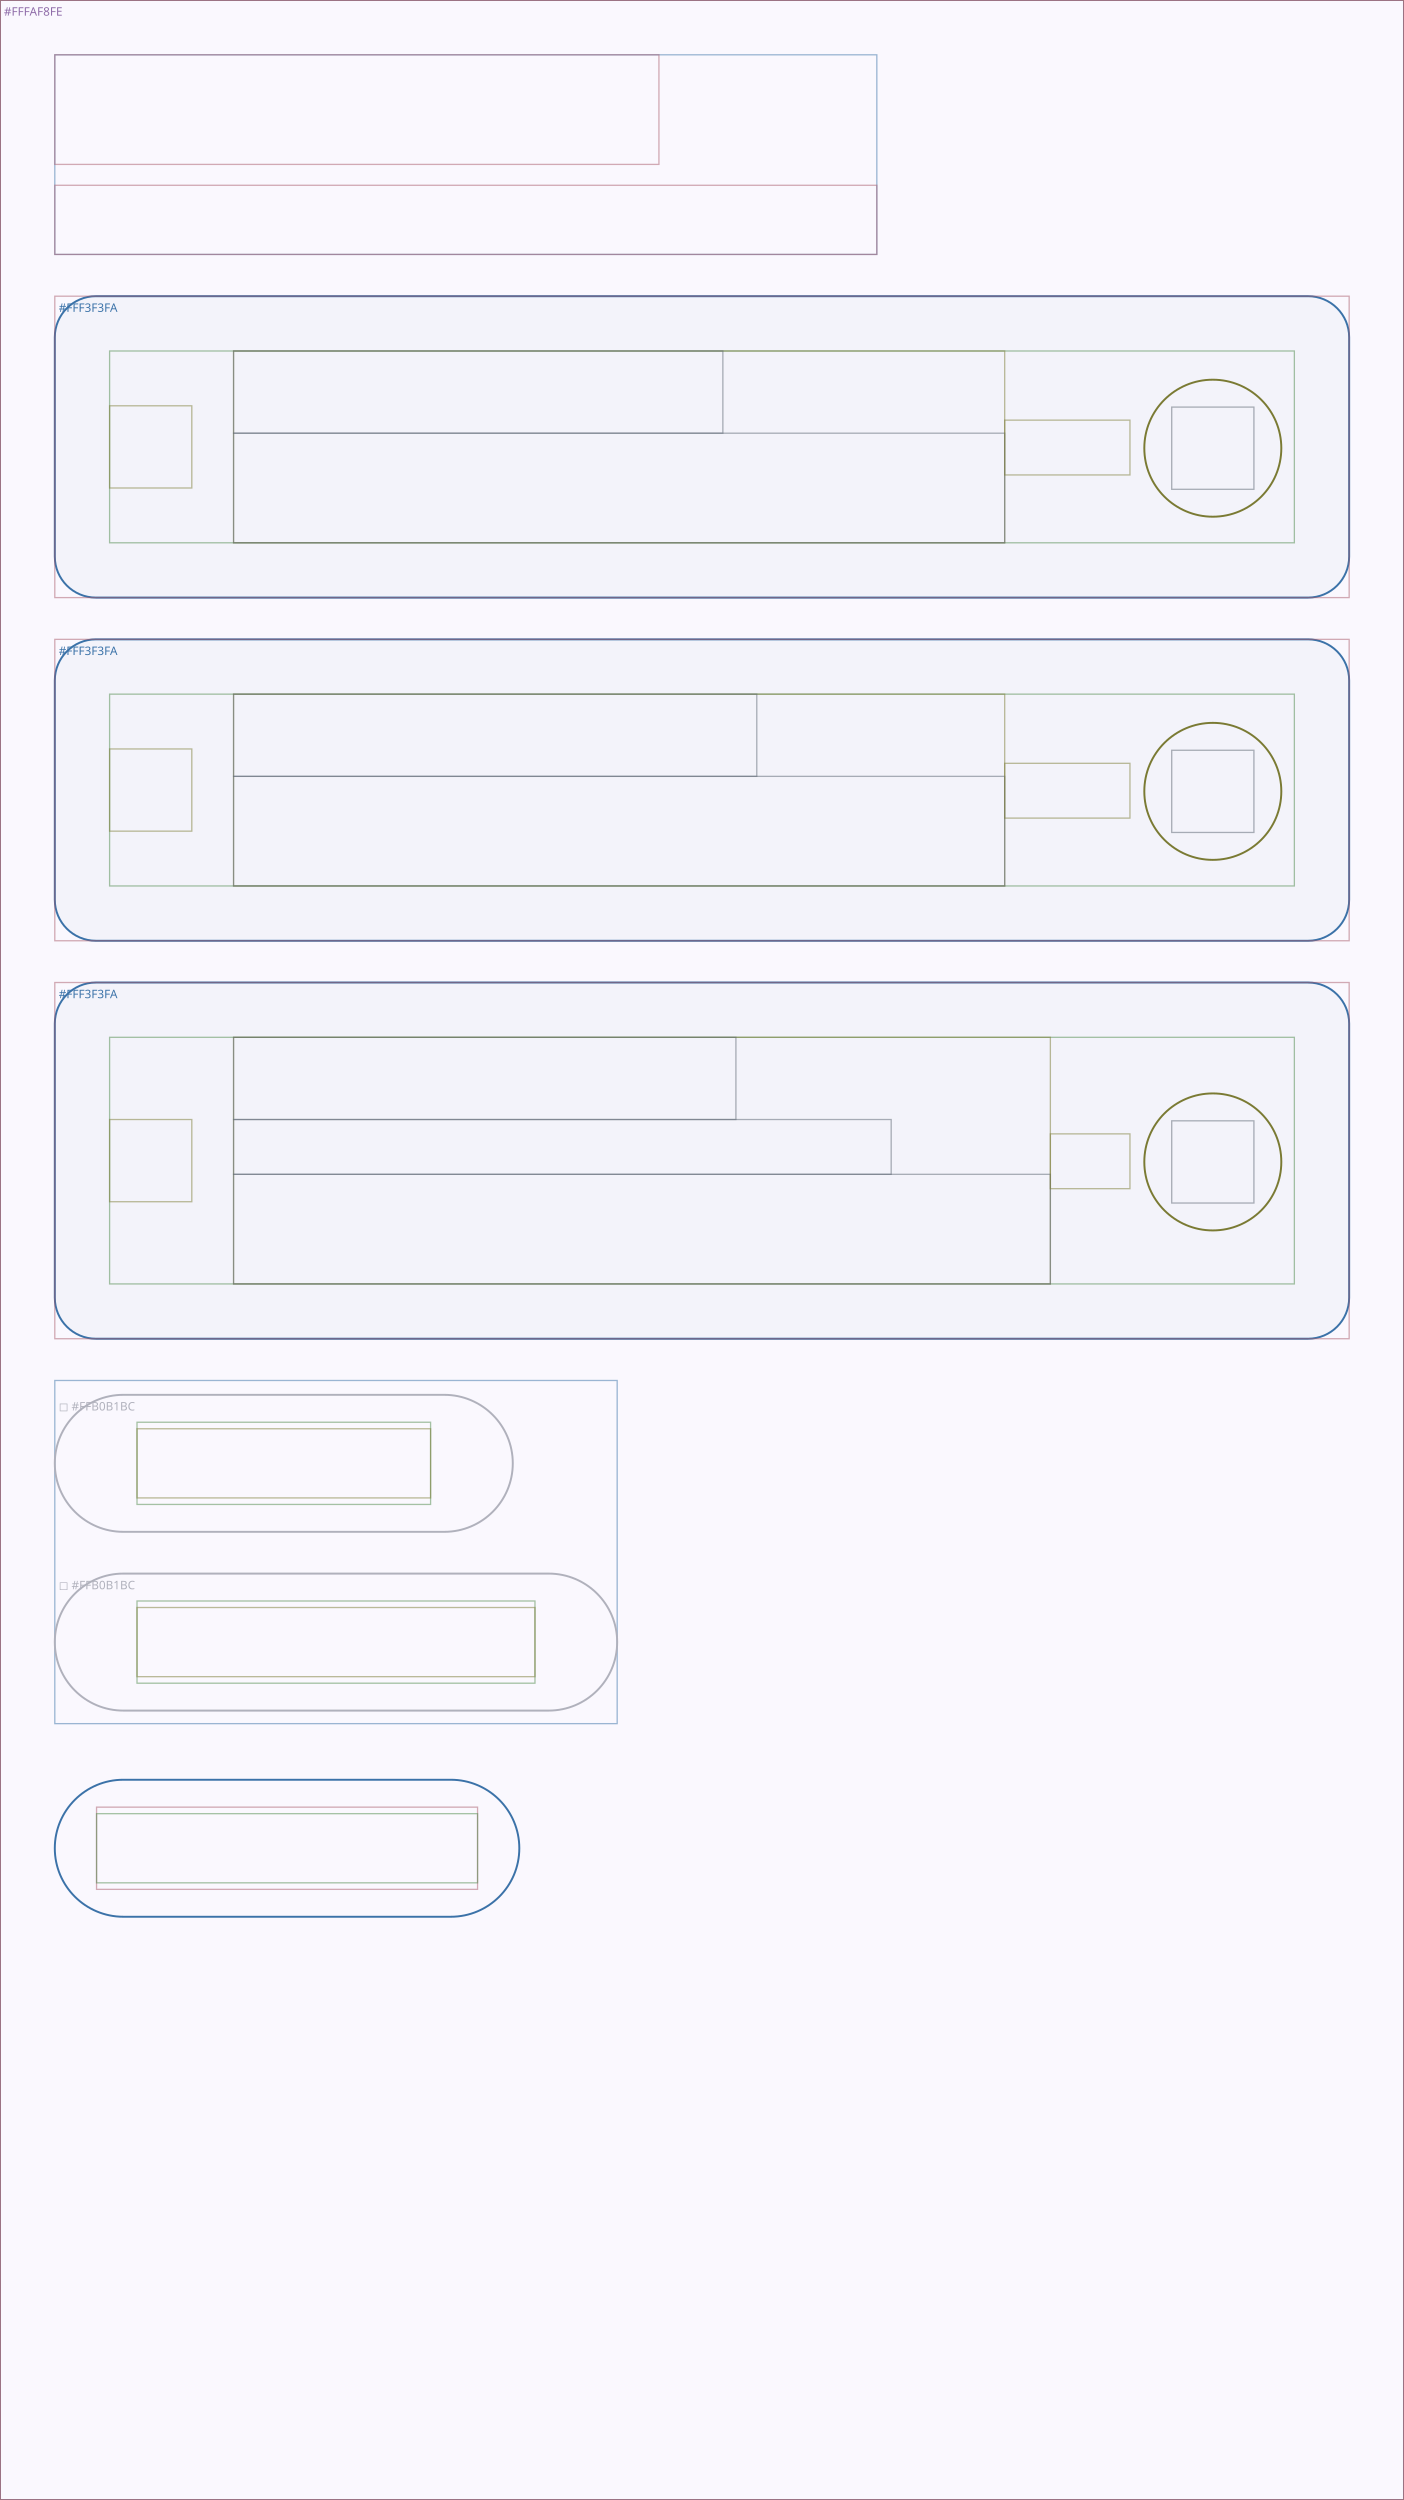
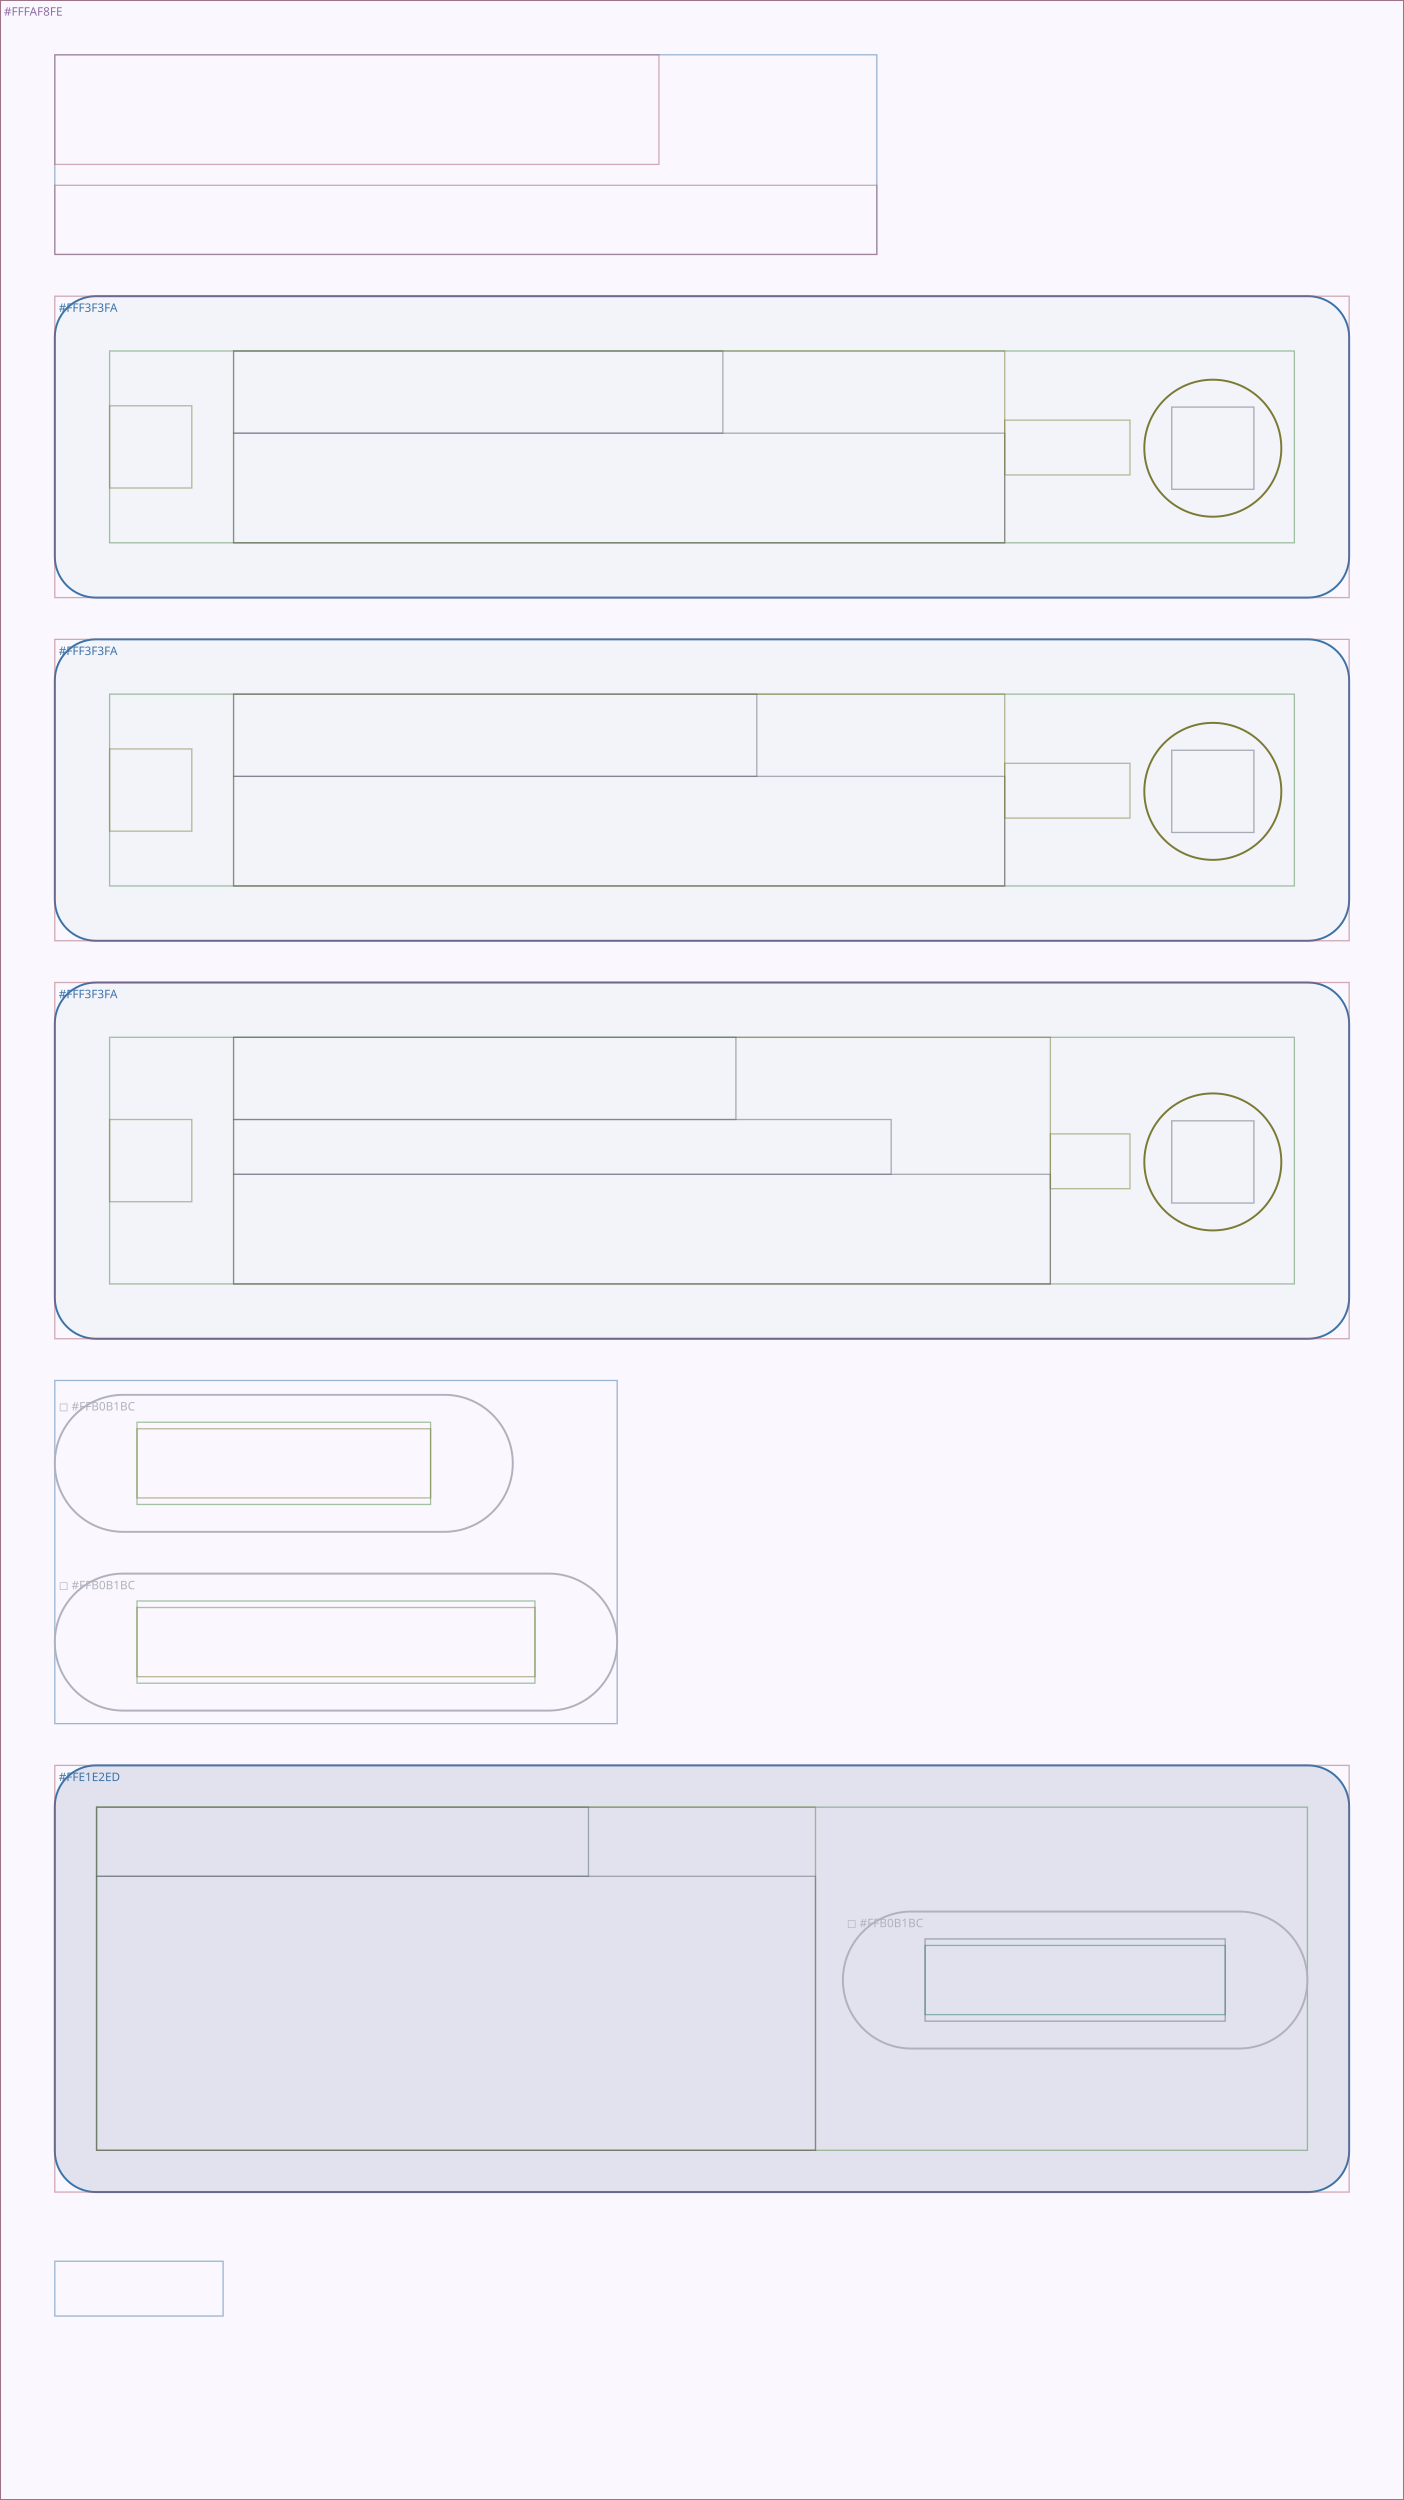
<svg xmlns="http://www.w3.org/2000/svg" viewBox="0 0 1076 1916" width="1076" height="1916" role="img" aria-label="composeApp/PlayStorePhoneManage layout wireframe">
  <rect width="1076" height="1916" fill="#ffffff" />
  <g>
    <rect x="0" y="0" width="1076" height="1916" fill="none" fill-opacity="0" stroke="#5B6470" stroke-width="1" stroke-opacity="0.5" />
  </g>
  <g>
    <rect x="0" y="0" width="1076" height="1916" fill="none" fill-opacity="0" stroke="#2E7D6B" stroke-width="1" stroke-opacity="0.5" />
  </g>
  <g>
    <rect x="0" y="0" width="1076" height="1916" fill="#FAF8FE" fill-opacity="1" stroke="#8E6BA8" stroke-width="1.5" stroke-opacity="1" />
    <text x="3" y="12" font-family="system-ui, sans-serif" font-size="9" fill="#8E6BA8">#FFFAF8FE</text>
  </g>
  <g>
    <rect x="0" y="0" width="1076" height="1916" fill="none" fill-opacity="0" stroke="#B0813B" stroke-width="1" stroke-opacity="0.5" />
  </g>
  <g>
    <rect x="42" y="42" width="630" height="153" fill="none" fill-opacity="0" stroke="#3B72A8" stroke-width="1" stroke-opacity="0.5" />
  </g>
  <g>
    <rect x="42" y="42" width="463" height="84" fill="none" fill-opacity="0" stroke="#A85B6B" stroke-width="1" stroke-opacity="0.5" />
  </g>
  <g>
    <rect x="42" y="142" width="630" height="53" fill="none" fill-opacity="0" stroke="#A85B6B" stroke-width="1" stroke-opacity="0.5" />
  </g>
  <g>
    <path d="M73.5,227 H1002.5 A31.5,31.5 0 0 1 1034,258.5 V426.5 A31.5,31.5 0 0 1 1002.5,458 H73.5 A31.5,31.5 0 0 1 42,426.5 V258.5 A31.5,31.5 0 0 1 73.5,227 Z" fill="#F3F3FA" fill-opacity="1" stroke="#3B72A8" stroke-width="1.5" stroke-opacity="1" />
    <text x="45" y="239" font-family="system-ui, sans-serif" font-size="9" fill="#3B72A8">#FFF3F3FA</text>
  </g>
  <g>
    <rect x="42" y="227" width="992" height="231" fill="none" fill-opacity="0" stroke="#A85B6B" stroke-width="1" stroke-opacity="0.5" />
  </g>
  <g>
    <rect x="84" y="269" width="908" height="147" fill="none" fill-opacity="0" stroke="#4F8A4A" stroke-width="1" stroke-opacity="0.5" />
  </g>
  <g>
    <rect x="84" y="311" width="63" height="63" fill="none" fill-opacity="0" stroke="#7A7A33" stroke-width="1" stroke-opacity="0.5" />
  </g>
  <g>
    <rect x="179" y="269" width="591" height="147" fill="none" fill-opacity="0" stroke="#7A7A33" stroke-width="1" stroke-opacity="0.5" />
  </g>
  <g>
    <rect x="179" y="269" width="375" height="63" fill="none" fill-opacity="0" stroke="#5B6470" stroke-width="1" stroke-opacity="0.5" />
  </g>
  <g>
    <rect x="179" y="332" width="591" height="84" fill="none" fill-opacity="0" stroke="#5B6470" stroke-width="1" stroke-opacity="0.5" />
  </g>
  <g>
    <rect x="770" y="322" width="96" height="42" fill="none" fill-opacity="0" stroke="#7A7A33" stroke-width="1" stroke-opacity="0.5" />
  </g>
  <g>
    <path d="M929.5,291 H929.5 A52.5,52.5 0 0 1 982,343.5 V343.5 A52.5,52.5 0 0 1 929.5,396 H929.5 A52.5,52.5 0 0 1 877,343.5 V343.5 A52.5,52.5 0 0 1 929.5,291 Z" fill="none" fill-opacity="0" stroke="#7A7A33" stroke-width="1.5" stroke-opacity="1" />
  </g>
  <g>
    <rect x="898" y="312" width="63" height="63" fill="none" fill-opacity="0" stroke="#5B6470" stroke-width="1" stroke-opacity="0.5" />
  </g>
  <g>
    <path d="M73.5,490 H1002.5 A31.5,31.5 0 0 1 1034,521.5 V689.5 A31.5,31.5 0 0 1 1002.5,721 H73.5 A31.5,31.5 0 0 1 42,689.5 V521.5 A31.5,31.5 0 0 1 73.5,490 Z" fill="#F3F3FA" fill-opacity="1" stroke="#3B72A8" stroke-width="1.5" stroke-opacity="1" />
    <text x="45" y="502" font-family="system-ui, sans-serif" font-size="9" fill="#3B72A8">#FFF3F3FA</text>
  </g>
  <g>
    <rect x="42" y="490" width="992" height="231" fill="none" fill-opacity="0" stroke="#A85B6B" stroke-width="1" stroke-opacity="0.5" />
  </g>
  <g>
    <rect x="84" y="532" width="908" height="147" fill="none" fill-opacity="0" stroke="#4F8A4A" stroke-width="1" stroke-opacity="0.5" />
  </g>
  <g>
    <rect x="84" y="574" width="63" height="63" fill="none" fill-opacity="0" stroke="#7A7A33" stroke-width="1" stroke-opacity="0.5" />
  </g>
  <g>
    <rect x="179" y="532" width="591" height="147" fill="none" fill-opacity="0" stroke="#7A7A33" stroke-width="1" stroke-opacity="0.5" />
  </g>
  <g>
    <rect x="179" y="532" width="401" height="63" fill="none" fill-opacity="0" stroke="#5B6470" stroke-width="1" stroke-opacity="0.5" />
  </g>
  <g>
    <rect x="179" y="595" width="591" height="84" fill="none" fill-opacity="0" stroke="#5B6470" stroke-width="1" stroke-opacity="0.5" />
  </g>
  <g>
    <rect x="770" y="585" width="96" height="42" fill="none" fill-opacity="0" stroke="#7A7A33" stroke-width="1" stroke-opacity="0.5" />
  </g>
  <g>
    <path d="M929.5,554 H929.5 A52.5,52.5 0 0 1 982,606.5 V606.5 A52.5,52.5 0 0 1 929.5,659 H929.5 A52.5,52.5 0 0 1 877,606.5 V606.5 A52.5,52.5 0 0 1 929.5,554 Z" fill="none" fill-opacity="0" stroke="#7A7A33" stroke-width="1.5" stroke-opacity="1" />
  </g>
  <g>
    <rect x="898" y="575" width="63" height="63" fill="none" fill-opacity="0" stroke="#5B6470" stroke-width="1" stroke-opacity="0.5" />
  </g>
  <g>
    <path d="M73.5,753 H1002.5 A31.5,31.5 0 0 1 1034,784.5 V994.5 A31.5,31.5 0 0 1 1002.5,1026 H73.5 A31.5,31.5 0 0 1 42,994.5 V784.5 A31.5,31.5 0 0 1 73.5,753 Z" fill="#F3F3FA" fill-opacity="1" stroke="#3B72A8" stroke-width="1.5" stroke-opacity="1" />
    <text x="45" y="765" font-family="system-ui, sans-serif" font-size="9" fill="#3B72A8">#FFF3F3FA</text>
  </g>
  <g>
    <rect x="42" y="753" width="992" height="273" fill="none" fill-opacity="0" stroke="#A85B6B" stroke-width="1" stroke-opacity="0.5" />
  </g>
  <g>
    <rect x="84" y="795" width="908" height="189" fill="none" fill-opacity="0" stroke="#4F8A4A" stroke-width="1" stroke-opacity="0.5" />
  </g>
  <g>
    <rect x="84" y="858" width="63" height="63" fill="none" fill-opacity="0" stroke="#7A7A33" stroke-width="1" stroke-opacity="0.5" />
  </g>
  <g>
    <rect x="179" y="795" width="626" height="189" fill="none" fill-opacity="0" stroke="#7A7A33" stroke-width="1" stroke-opacity="0.5" />
  </g>
  <g>
    <rect x="179" y="795" width="385" height="63" fill="none" fill-opacity="0" stroke="#5B6470" stroke-width="1" stroke-opacity="0.5" />
  </g>
  <g>
    <rect x="179" y="858" width="504" height="42" fill="none" fill-opacity="0" stroke="#5B6470" stroke-width="1" stroke-opacity="0.5" />
  </g>
  <g>
    <rect x="179" y="900" width="626" height="84" fill="none" fill-opacity="0" stroke="#5B6470" stroke-width="1" stroke-opacity="0.5" />
  </g>
  <g>
    <rect x="805" y="869" width="61" height="42" fill="none" fill-opacity="0" stroke="#7A7A33" stroke-width="1" stroke-opacity="0.5" />
  </g>
  <g>
    <path d="M929.5,838 H929.5 A52.5,52.5 0 0 1 982,890.5 V890.5 A52.5,52.5 0 0 1 929.5,943 H929.5 A52.5,52.5 0 0 1 877,890.5 V890.5 A52.5,52.5 0 0 1 929.5,838 Z" fill="none" fill-opacity="0" stroke="#7A7A33" stroke-width="1.5" stroke-opacity="1" />
  </g>
  <g>
    <rect x="898" y="859" width="63" height="63" fill="none" fill-opacity="0" stroke="#5B6470" stroke-width="1" stroke-opacity="0.5" />
  </g>
  <g>
    <rect x="42" y="1058" width="431" height="263" fill="none" fill-opacity="0" stroke="#3B72A8" stroke-width="1" stroke-opacity="0.5" />
  </g>
  <g>
    <path d="M94.5,1069 H340.5 A52.5,52.5 0 0 1 393,1121.5 V1121.5 A52.5,52.5 0 0 1 340.5,1174 H94.5 A52.5,52.5 0 0 1 42,1121.5 V1121.5 A52.5,52.5 0 0 1 94.5,1069 Z" fill="none" fill-opacity="0" stroke="#B0B1BC" stroke-width="1.5" stroke-opacity="1" />
    <text x="45" y="1081" font-family="system-ui, sans-serif" font-size="9" fill="#B0B1BC">◻ #FFB0B1BC</text>
  </g>
  <g>
    <rect x="105" y="1090" width="225" height="63" fill="none" fill-opacity="0" stroke="#4F8A4A" stroke-width="1" stroke-opacity="0.5" />
  </g>
  <g>
    <rect x="105" y="1095" width="225" height="53" fill="none" fill-opacity="0" stroke="#7A7A33" stroke-width="1" stroke-opacity="0.5" />
  </g>
  <g>
    <path d="M94.5,1206 H420.5 A52.5,52.5 0 0 1 473,1258.5 V1258.5 A52.5,52.5 0 0 1 420.5,1311 H94.5 A52.5,52.5 0 0 1 42,1258.5 V1258.5 A52.5,52.5 0 0 1 94.5,1206 Z" fill="none" fill-opacity="0" stroke="#B0B1BC" stroke-width="1.5" stroke-opacity="1" />
    <text x="45" y="1218" font-family="system-ui, sans-serif" font-size="9" fill="#B0B1BC">◻ #FFB0B1BC</text>
  </g>
  <g>
    <rect x="105" y="1227" width="305" height="63" fill="none" fill-opacity="0" stroke="#4F8A4A" stroke-width="1" stroke-opacity="0.5" />
  </g>
  <g>
    <rect x="105" y="1232" width="305" height="53" fill="none" fill-opacity="0" stroke="#7A7A33" stroke-width="1" stroke-opacity="0.5" />
  </g>
  <g>
-     <path d="M94.5,1364 H345.5 A52.5,52.5 0 0 1 398,1416.5 V1416.5 A52.5,52.5 0 0 1 345.5,1469 H94.5 A52.5,52.5 0 0 1 42,1416.5 V1416.5 A52.5,52.5 0 0 1 94.5,1364 Z" fill="none" fill-opacity="0" stroke="#3B72A8" stroke-width="1.5" stroke-opacity="1" />
+     <path d="M73.5,1353 H1002.5 A31.5,31.5 0 0 1 1034,1384.5 V1648.5 A31.5,31.5 0 0 1 1002.5,1680 H73.5 A31.5,31.5 0 0 1 42,1648.5 V1384.5 A31.5,31.5 0 0 1 73.5,1353 Z" fill="#E1E2ED" fill-opacity="1" stroke="#3B72A8" stroke-width="1.5" stroke-opacity="1" />
+     <text x="45" y="1365" font-family="system-ui, sans-serif" font-size="9" fill="#3B72A8">#FFE1E2ED</text>
  </g>
  <g>
-     <rect x="74" y="1385" width="292" height="63" fill="none" fill-opacity="0" stroke="#A85B6B" stroke-width="1" stroke-opacity="0.5" />
+     <rect x="42" y="1353" width="992" height="327" fill="none" fill-opacity="0" stroke="#A85B6B" stroke-width="1" stroke-opacity="0.5" />
  </g>
  <g>
-     <rect x="74" y="1390" width="292" height="53" fill="none" fill-opacity="0" stroke="#4F8A4A" stroke-width="1" stroke-opacity="0.5" />
+     <rect x="74" y="1385" width="928" height="263" fill="none" fill-opacity="0" stroke="#4F8A4A" stroke-width="1" stroke-opacity="0.5" />
+   </g>
+   <g>
+     <rect x="74" y="1385" width="551" height="263" fill="none" fill-opacity="0" stroke="#7A7A33" stroke-width="1" stroke-opacity="0.5" />
+   </g>
+   <g>
+     <rect x="74" y="1385" width="377" height="53" fill="none" fill-opacity="0" stroke="#5B6470" stroke-width="1" stroke-opacity="0.5" />
+   </g>
+   <g>
+     <rect x="74" y="1438" width="551" height="210" fill="none" fill-opacity="0" stroke="#5B6470" stroke-width="1" stroke-opacity="0.5" />
+   </g>
+   <g>
+     <path d="M698.5,1465 H949.5 A52.5,52.5 0 0 1 1002,1517.5 V1517.5 A52.5,52.5 0 0 1 949.5,1570 H698.5 A52.5,52.5 0 0 1 646,1517.5 V1517.5 A52.5,52.5 0 0 1 698.5,1465 Z" fill="none" fill-opacity="0" stroke="#B0B1BC" stroke-width="1.5" stroke-opacity="1" />
+     <text x="649" y="1477" font-family="system-ui, sans-serif" font-size="9" fill="#B0B1BC">◻ #FFB0B1BC</text>
+   </g>
+   <g>
+     <rect x="709" y="1486" width="230" height="63" fill="none" fill-opacity="0" stroke="#5B6470" stroke-width="1" stroke-opacity="0.5" />
+   </g>
+   <g>
+     <rect x="709" y="1491" width="230" height="53" fill="none" fill-opacity="0" stroke="#2E7D6B" stroke-width="1" stroke-opacity="0.5" />
+   </g>
+   <g>
+     <rect x="42" y="1733" width="129" height="42" fill="none" fill-opacity="0" stroke="#3B72A8" stroke-width="1" stroke-opacity="0.5" />
  </g>
</svg>
